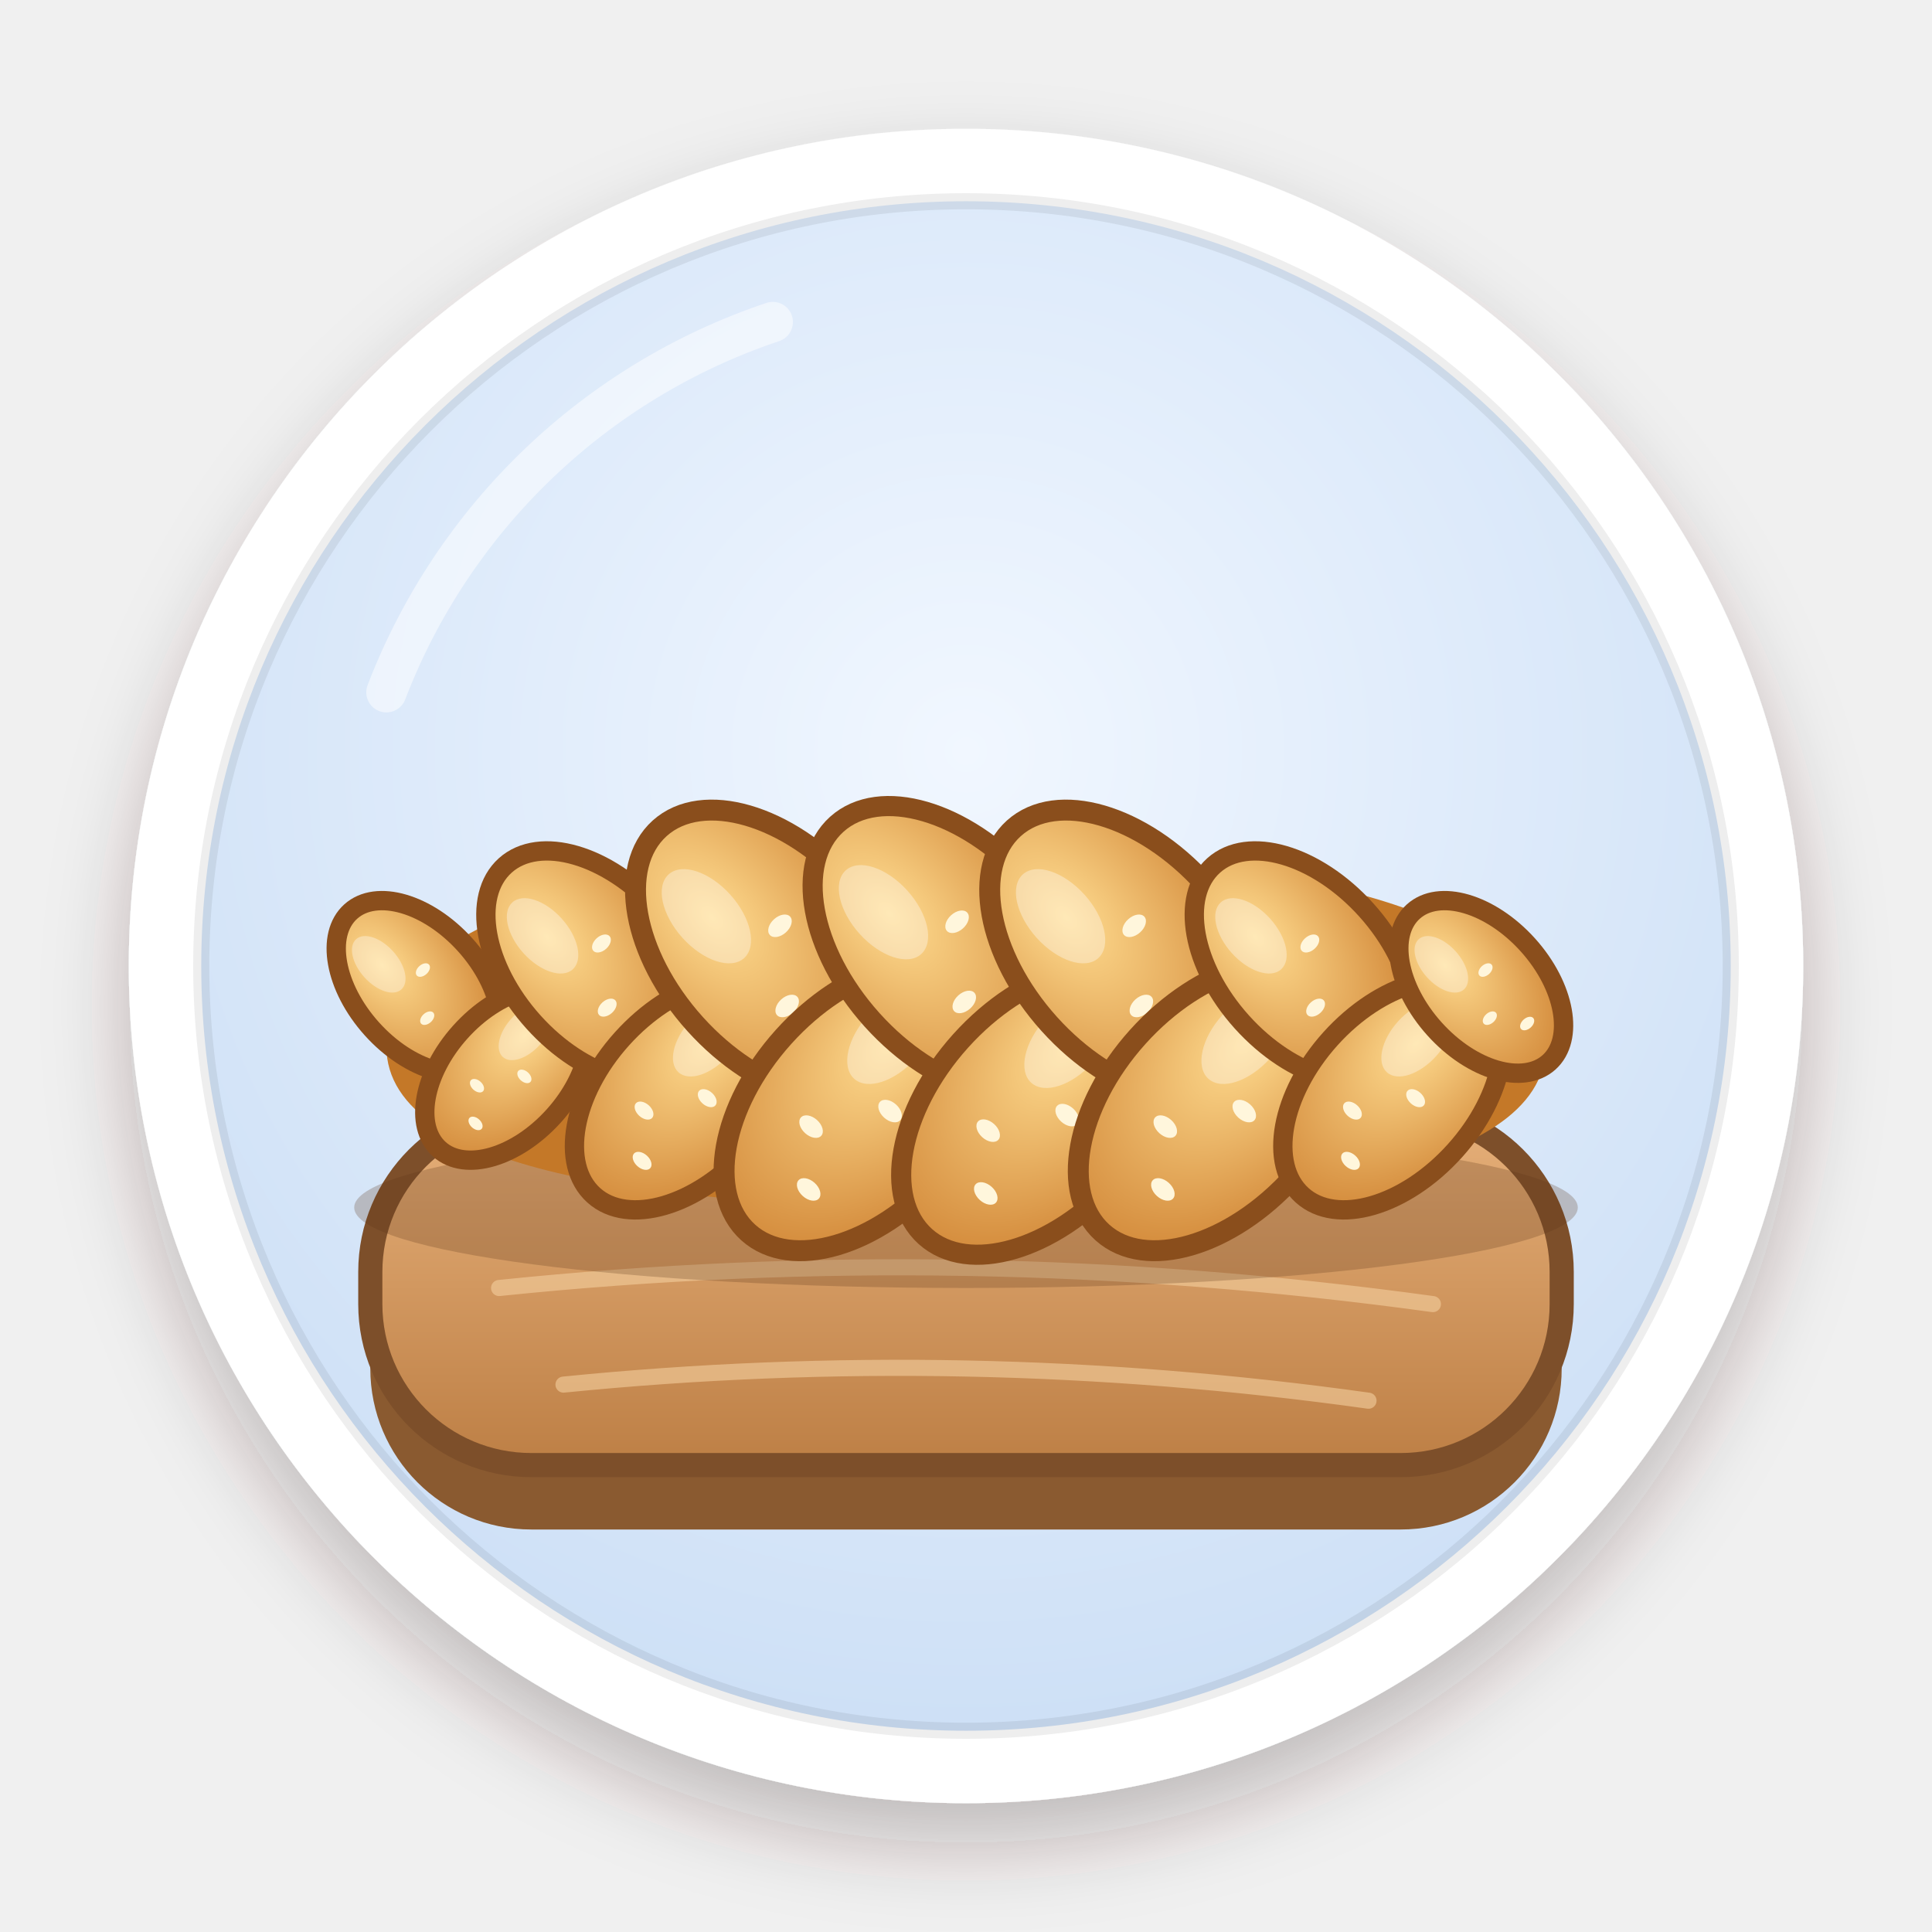
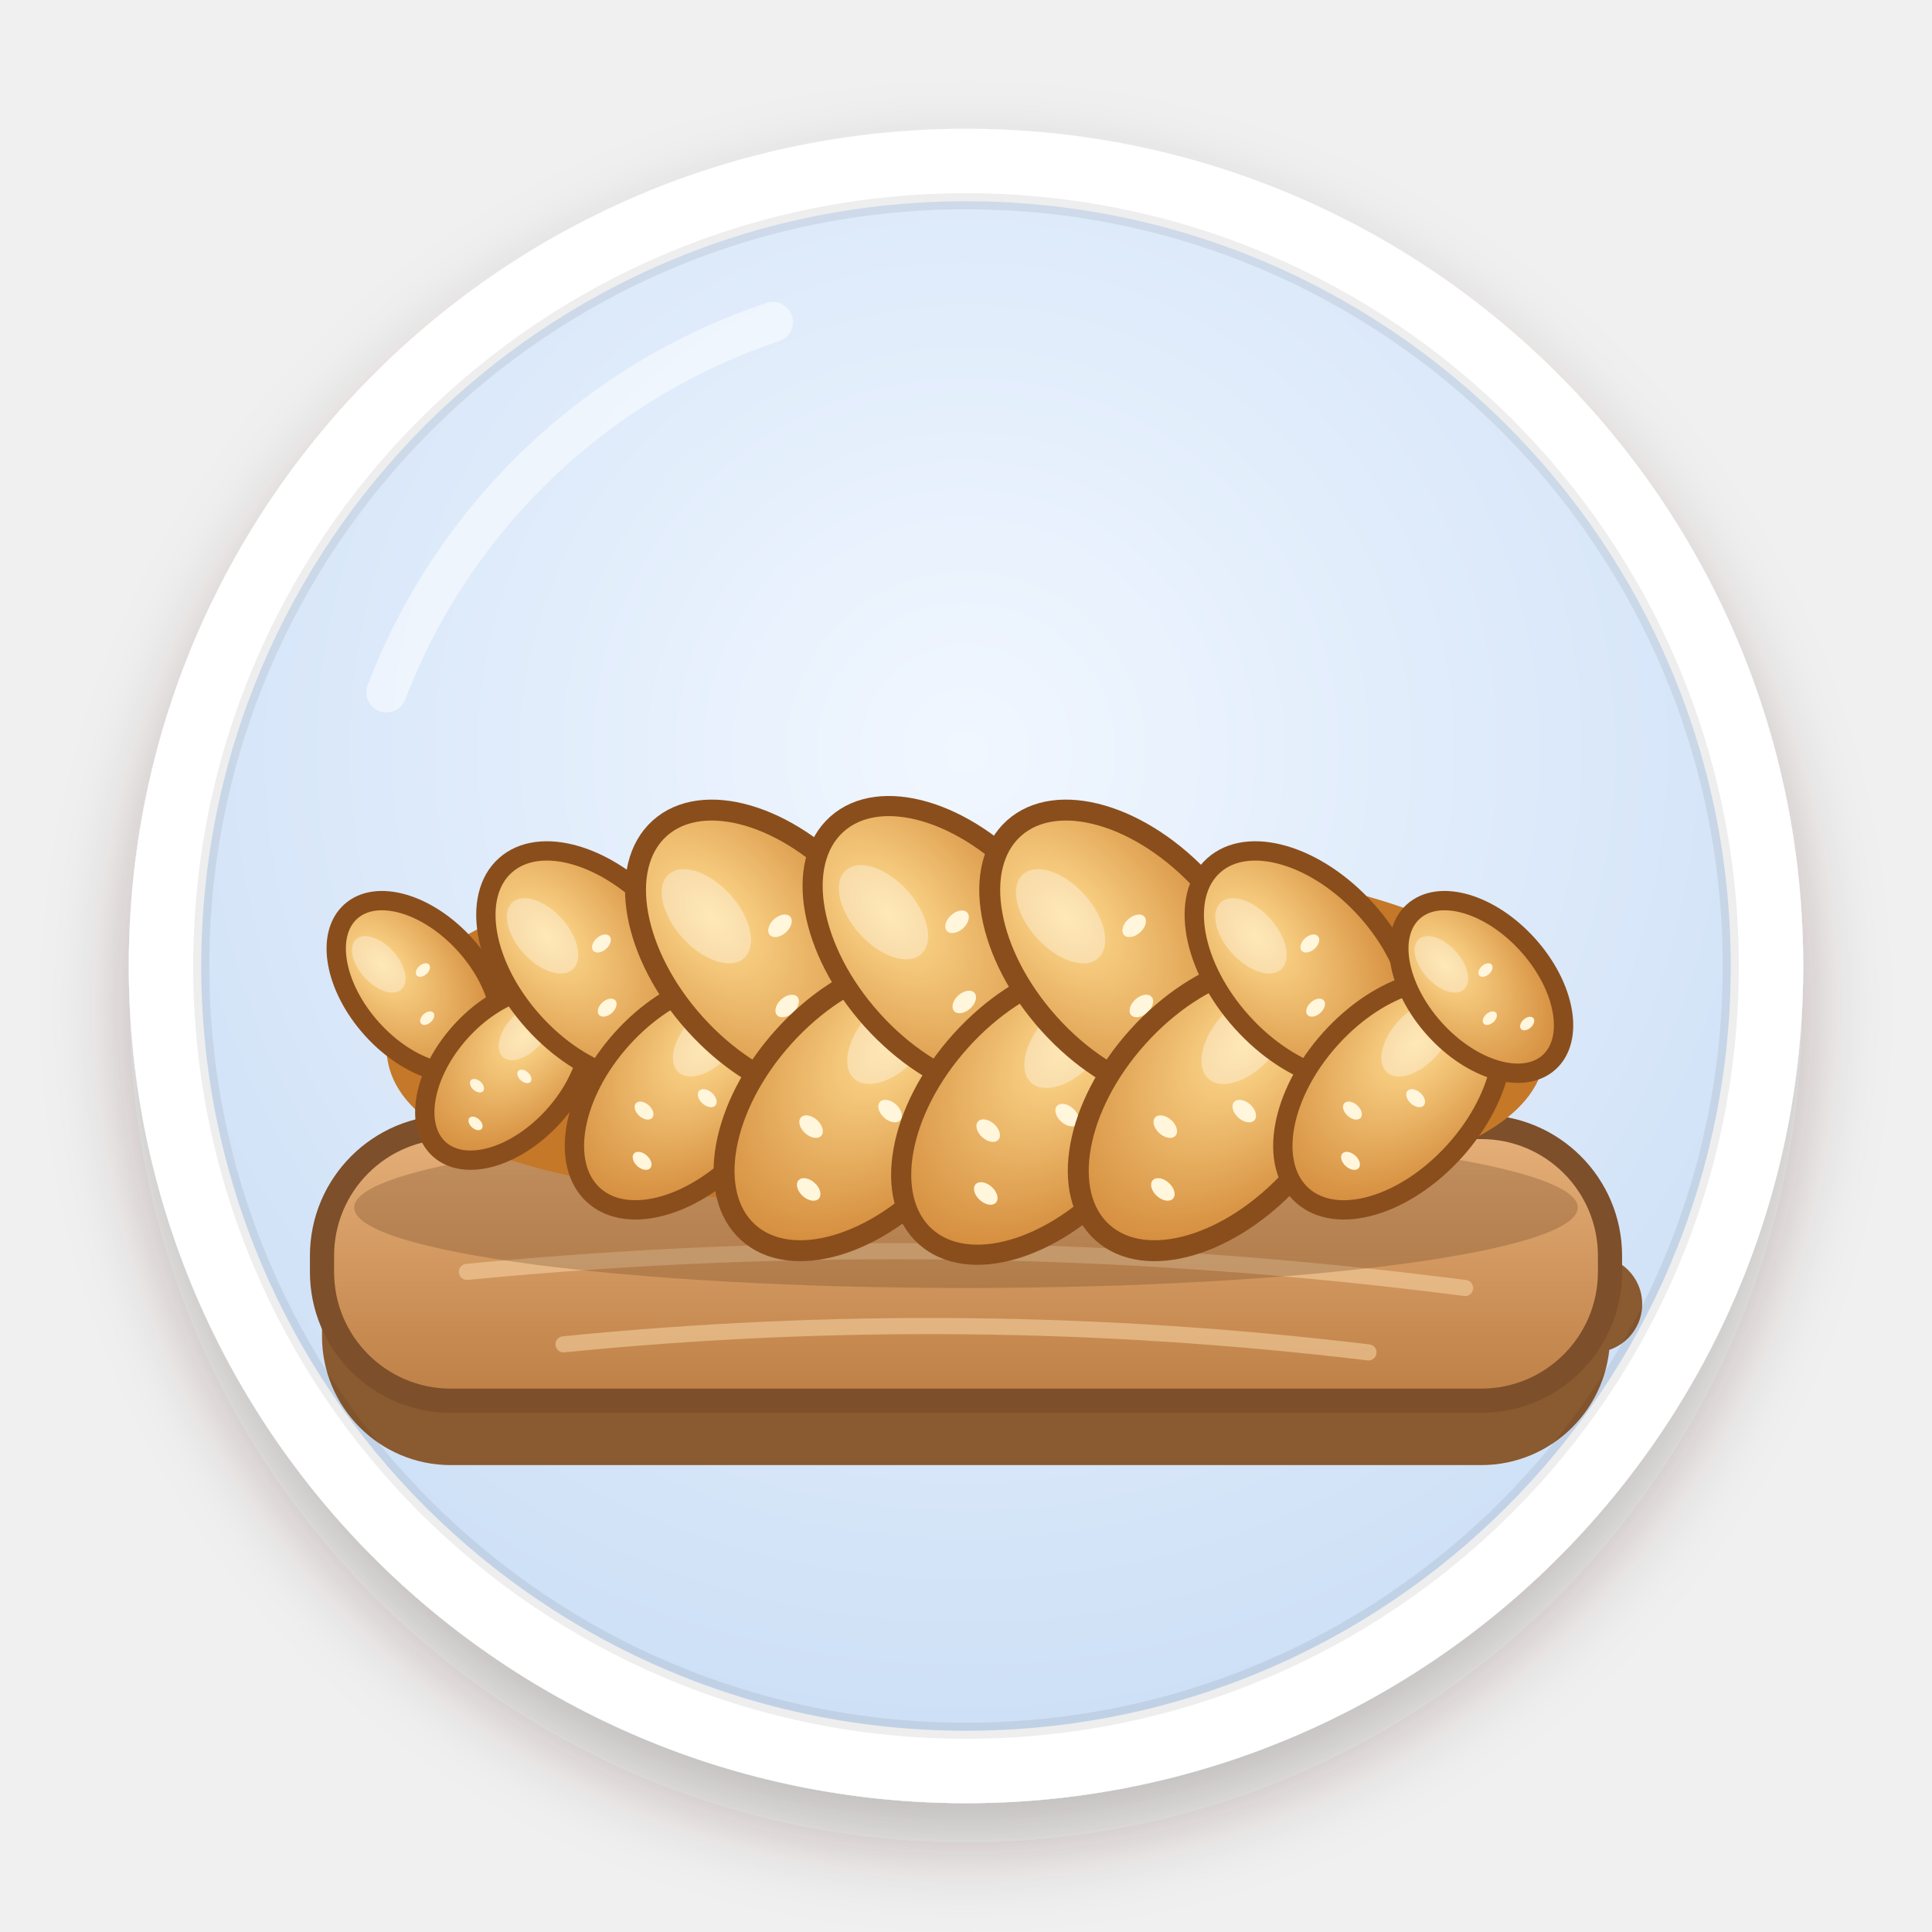
<svg xmlns="http://www.w3.org/2000/svg" viewBox="0 0 240 240" width="240" height="240">
  <defs>
    <filter id="challah-sh" x="-20%" y="-20%" width="140%" height="145%">
      <feDropShadow dx="0" dy="5" stdDeviation="5" flood-color="#3b2614" flood-opacity=".26" />
    </filter>
    <radialGradient id="challah-bg" cx=".5" cy=".36" r=".72">
      <stop offset="0" stop-color="#f1f7ff" />
      <stop offset="1" stop-color="#c9ddf5" />
    </radialGradient>
    <clipPath id="challah-c">
      <circle cx="120" cy="120" r="95" />
    </clipPath>
    <linearGradient id="challah-g0" x1="0" y1="0" x2="0" y2="1">
      <stop offset="0" stop-color="#e6b07a" />
      <stop offset="1" stop-color="#bd7f45" />
    </linearGradient>
    <radialGradient id="challah-g1" cx="0.4" cy="0.3" r="0.8">
      <stop offset="0" stop-color="#ffdc90" />
      <stop offset="1" stop-color="#cf8232" />
    </radialGradient>
  </defs>
  <circle cx="120" cy="120" r="104" fill="#fff" filter="url(#challah-sh)" />
  <circle cx="120" cy="120" r="95" fill="url(#challah-bg)" />
  <g stroke-linejoin="round" stroke-linecap="round">
-     <rect x="46" y="146" width="148" height="44" rx="20" fill="#8a5a30" />
-     <rect x="46" y="138" width="148" height="44" rx="20" fill="url(#challah-g0)" stroke="#7d4f2a" stroke-width="3" />
-     <path d="M62 160Q120 154 178 162M70 172Q120 167 170 174" fill="none" stroke="#f4cf9e" stroke-width="2" opacity=".6" />
+     <rect x="40" y="148" width="160" height="34" rx="16" fill="#8a5a30" />
+     <rect x="186" y="156" width="18" height="12" rx="6" fill="#8a5a30" />
+     <rect x="40" y="140" width="160" height="34" rx="16" fill="url(#challah-g0)" stroke="#7d4f2a" stroke-width="3" />
+     <path d="M58 158Q120 152 182 160M70 167Q120 162 170 168" fill="none" stroke="#f4cf9e" stroke-width="2" opacity=".6" />
    <ellipse cx="120" cy="150" rx="76" ry="10" fill="#5a3418" opacity=".25" />
    <path d="M48 130C48 112 84 106 120 106C156 106 192 112 192 130C192 146 156 150 120 150C84 150 48 146 48 130Z" fill="#c47828" />
    <g transform="translate(52 122.6) rotate(-42) scale(0.6)">
      <ellipse rx="13" ry="21" fill="url(#challah-g1)" stroke="#8a4e1c" stroke-width="4" />
      <ellipse cx="-3" cy="-9" rx="4" ry="7" fill="#fff" opacity=".35" />
      <ellipse cx="3" cy="-2" rx="1.7" ry="1.1" fill="#fff6dc" />
      <ellipse cx="-3" cy="6" rx="1.7" ry="1.1" fill="#fff6dc" />
      <ellipse cx="2" cy="12" rx="1.7" ry="1.1" fill="#fff6dc" />
    </g>
    <g transform="translate(63 133.4) rotate(42) scale(0.6)">
      <ellipse rx="13" ry="21" fill="url(#challah-g1)" stroke="#8a4e1c" stroke-width="4" />
      <ellipse cx="-3" cy="-9" rx="4" ry="7" fill="#fff" opacity=".35" />
      <ellipse cx="3" cy="-2" rx="1.7" ry="1.1" fill="#fff6dc" />
      <ellipse cx="-3" cy="6" rx="1.7" ry="1.1" fill="#fff6dc" />
      <ellipse cx="2" cy="12" rx="1.7" ry="1.1" fill="#fff6dc" />
    </g>
    <g transform="translate(74 120) rotate(-42) scale(0.8)">
      <ellipse rx="13" ry="21" fill="url(#challah-g1)" stroke="#8a4e1c" stroke-width="3" />
      <ellipse cx="-3" cy="-9" rx="4" ry="7" fill="#fff" opacity=".35" />
      <ellipse cx="3" cy="-2" rx="1.7" ry="1.1" fill="#fff6dc" />
      <ellipse cx="-3" cy="6" rx="1.7" ry="1.1" fill="#fff6dc" />
      <ellipse cx="2" cy="12" rx="1.7" ry="1.1" fill="#fff6dc" />
    </g>
    <g transform="translate(85 136) rotate(42) scale(0.8)">
      <ellipse rx="13" ry="21" fill="url(#challah-g1)" stroke="#8a4e1c" stroke-width="3" />
      <ellipse cx="-3" cy="-9" rx="4" ry="7" fill="#fff" opacity=".35" />
      <ellipse cx="3" cy="-2" rx="1.7" ry="1.1" fill="#fff6dc" />
      <ellipse cx="-3" cy="6" rx="1.7" ry="1.1" fill="#fff6dc" />
      <ellipse cx="2" cy="12" rx="1.7" ry="1.1" fill="#fff6dc" />
    </g>
    <g transform="translate(96 118.5) rotate(-42) scale(1)">
      <ellipse rx="13" ry="21" fill="url(#challah-g1)" stroke="#8a4e1c" stroke-width="2.6" />
      <ellipse cx="-3" cy="-9" rx="4" ry="7" fill="#fff" opacity=".35" />
      <ellipse cx="3" cy="-2" rx="1.7" ry="1.1" fill="#fff6dc" />
      <ellipse cx="-3" cy="6" rx="1.7" ry="1.1" fill="#fff6dc" />
      <ellipse cx="2" cy="12" rx="1.7" ry="1.1" fill="#fff6dc" />
    </g>
    <g transform="translate(107 137.5) rotate(42) scale(1)">
      <ellipse rx="13" ry="21" fill="url(#challah-g1)" stroke="#8a4e1c" stroke-width="2.6" />
      <ellipse cx="-3" cy="-9" rx="4" ry="7" fill="#fff" opacity=".35" />
      <ellipse cx="3" cy="-2" rx="1.7" ry="1.1" fill="#fff6dc" />
      <ellipse cx="-3" cy="6" rx="1.7" ry="1.1" fill="#fff6dc" />
      <ellipse cx="2" cy="12" rx="1.7" ry="1.1" fill="#fff6dc" />
    </g>
    <g transform="translate(118 118) rotate(-42) scale(1)">
      <ellipse rx="13" ry="21" fill="url(#challah-g1)" stroke="#8a4e1c" stroke-width="2.5" />
      <ellipse cx="-3" cy="-9" rx="4" ry="7" fill="#fff" opacity=".35" />
      <ellipse cx="3" cy="-2" rx="1.7" ry="1.1" fill="#fff6dc" />
      <ellipse cx="-3" cy="6" rx="1.7" ry="1.1" fill="#fff6dc" />
      <ellipse cx="2" cy="12" rx="1.7" ry="1.1" fill="#fff6dc" />
    </g>
    <g transform="translate(129 138) rotate(42) scale(1)">
      <ellipse rx="13" ry="21" fill="url(#challah-g1)" stroke="#8a4e1c" stroke-width="2.5" />
      <ellipse cx="-3" cy="-9" rx="4" ry="7" fill="#fff" opacity=".35" />
      <ellipse cx="3" cy="-2" rx="1.7" ry="1.1" fill="#fff6dc" />
      <ellipse cx="-3" cy="6" rx="1.7" ry="1.1" fill="#fff6dc" />
      <ellipse cx="2" cy="12" rx="1.7" ry="1.1" fill="#fff6dc" />
    </g>
    <g transform="translate(140 118.5) rotate(-42) scale(1)">
      <ellipse rx="13" ry="21" fill="url(#challah-g1)" stroke="#8a4e1c" stroke-width="2.6" />
      <ellipse cx="-3" cy="-9" rx="4" ry="7" fill="#fff" opacity=".35" />
      <ellipse cx="3" cy="-2" rx="1.7" ry="1.1" fill="#fff6dc" />
      <ellipse cx="-3" cy="6" rx="1.7" ry="1.1" fill="#fff6dc" />
      <ellipse cx="2" cy="12" rx="1.7" ry="1.1" fill="#fff6dc" />
    </g>
    <g transform="translate(151 137.5) rotate(42) scale(1)">
      <ellipse rx="13" ry="21" fill="url(#challah-g1)" stroke="#8a4e1c" stroke-width="2.6" />
      <ellipse cx="-3" cy="-9" rx="4" ry="7" fill="#fff" opacity=".35" />
      <ellipse cx="3" cy="-2" rx="1.7" ry="1.1" fill="#fff6dc" />
      <ellipse cx="-3" cy="6" rx="1.7" ry="1.1" fill="#fff6dc" />
      <ellipse cx="2" cy="12" rx="1.7" ry="1.1" fill="#fff6dc" />
    </g>
    <g transform="translate(162 120) rotate(-42) scale(0.8)">
      <ellipse rx="13" ry="21" fill="url(#challah-g1)" stroke="#8a4e1c" stroke-width="3" />
      <ellipse cx="-3" cy="-9" rx="4" ry="7" fill="#fff" opacity=".35" />
      <ellipse cx="3" cy="-2" rx="1.7" ry="1.1" fill="#fff6dc" />
      <ellipse cx="-3" cy="6" rx="1.7" ry="1.1" fill="#fff6dc" />
      <ellipse cx="2" cy="12" rx="1.7" ry="1.1" fill="#fff6dc" />
    </g>
    <g transform="translate(173 136) rotate(42) scale(0.8)">
      <ellipse rx="13" ry="21" fill="url(#challah-g1)" stroke="#8a4e1c" stroke-width="3" />
      <ellipse cx="-3" cy="-9" rx="4" ry="7" fill="#fff" opacity=".35" />
      <ellipse cx="3" cy="-2" rx="1.7" ry="1.1" fill="#fff6dc" />
      <ellipse cx="-3" cy="6" rx="1.7" ry="1.1" fill="#fff6dc" />
      <ellipse cx="2" cy="12" rx="1.7" ry="1.1" fill="#fff6dc" />
    </g>
    <g transform="translate(184 122.6) rotate(-42) scale(0.6)">
      <ellipse rx="13" ry="21" fill="url(#challah-g1)" stroke="#8a4e1c" stroke-width="4" />
      <ellipse cx="-3" cy="-9" rx="4" ry="7" fill="#fff" opacity=".35" />
      <ellipse cx="3" cy="-2" rx="1.7" ry="1.1" fill="#fff6dc" />
      <ellipse cx="-3" cy="6" rx="1.7" ry="1.1" fill="#fff6dc" />
      <ellipse cx="2" cy="12" rx="1.7" ry="1.1" fill="#fff6dc" />
    </g>
  </g>
  <circle cx="120" cy="120" r="95" fill="none" stroke="#000" stroke-opacity=".07" stroke-width="2" />
  <path d="M48 86A78 78 0 0 1 96 40" fill="none" stroke="#fff" stroke-opacity=".5" stroke-width="5" stroke-linecap="round" />
</svg>
